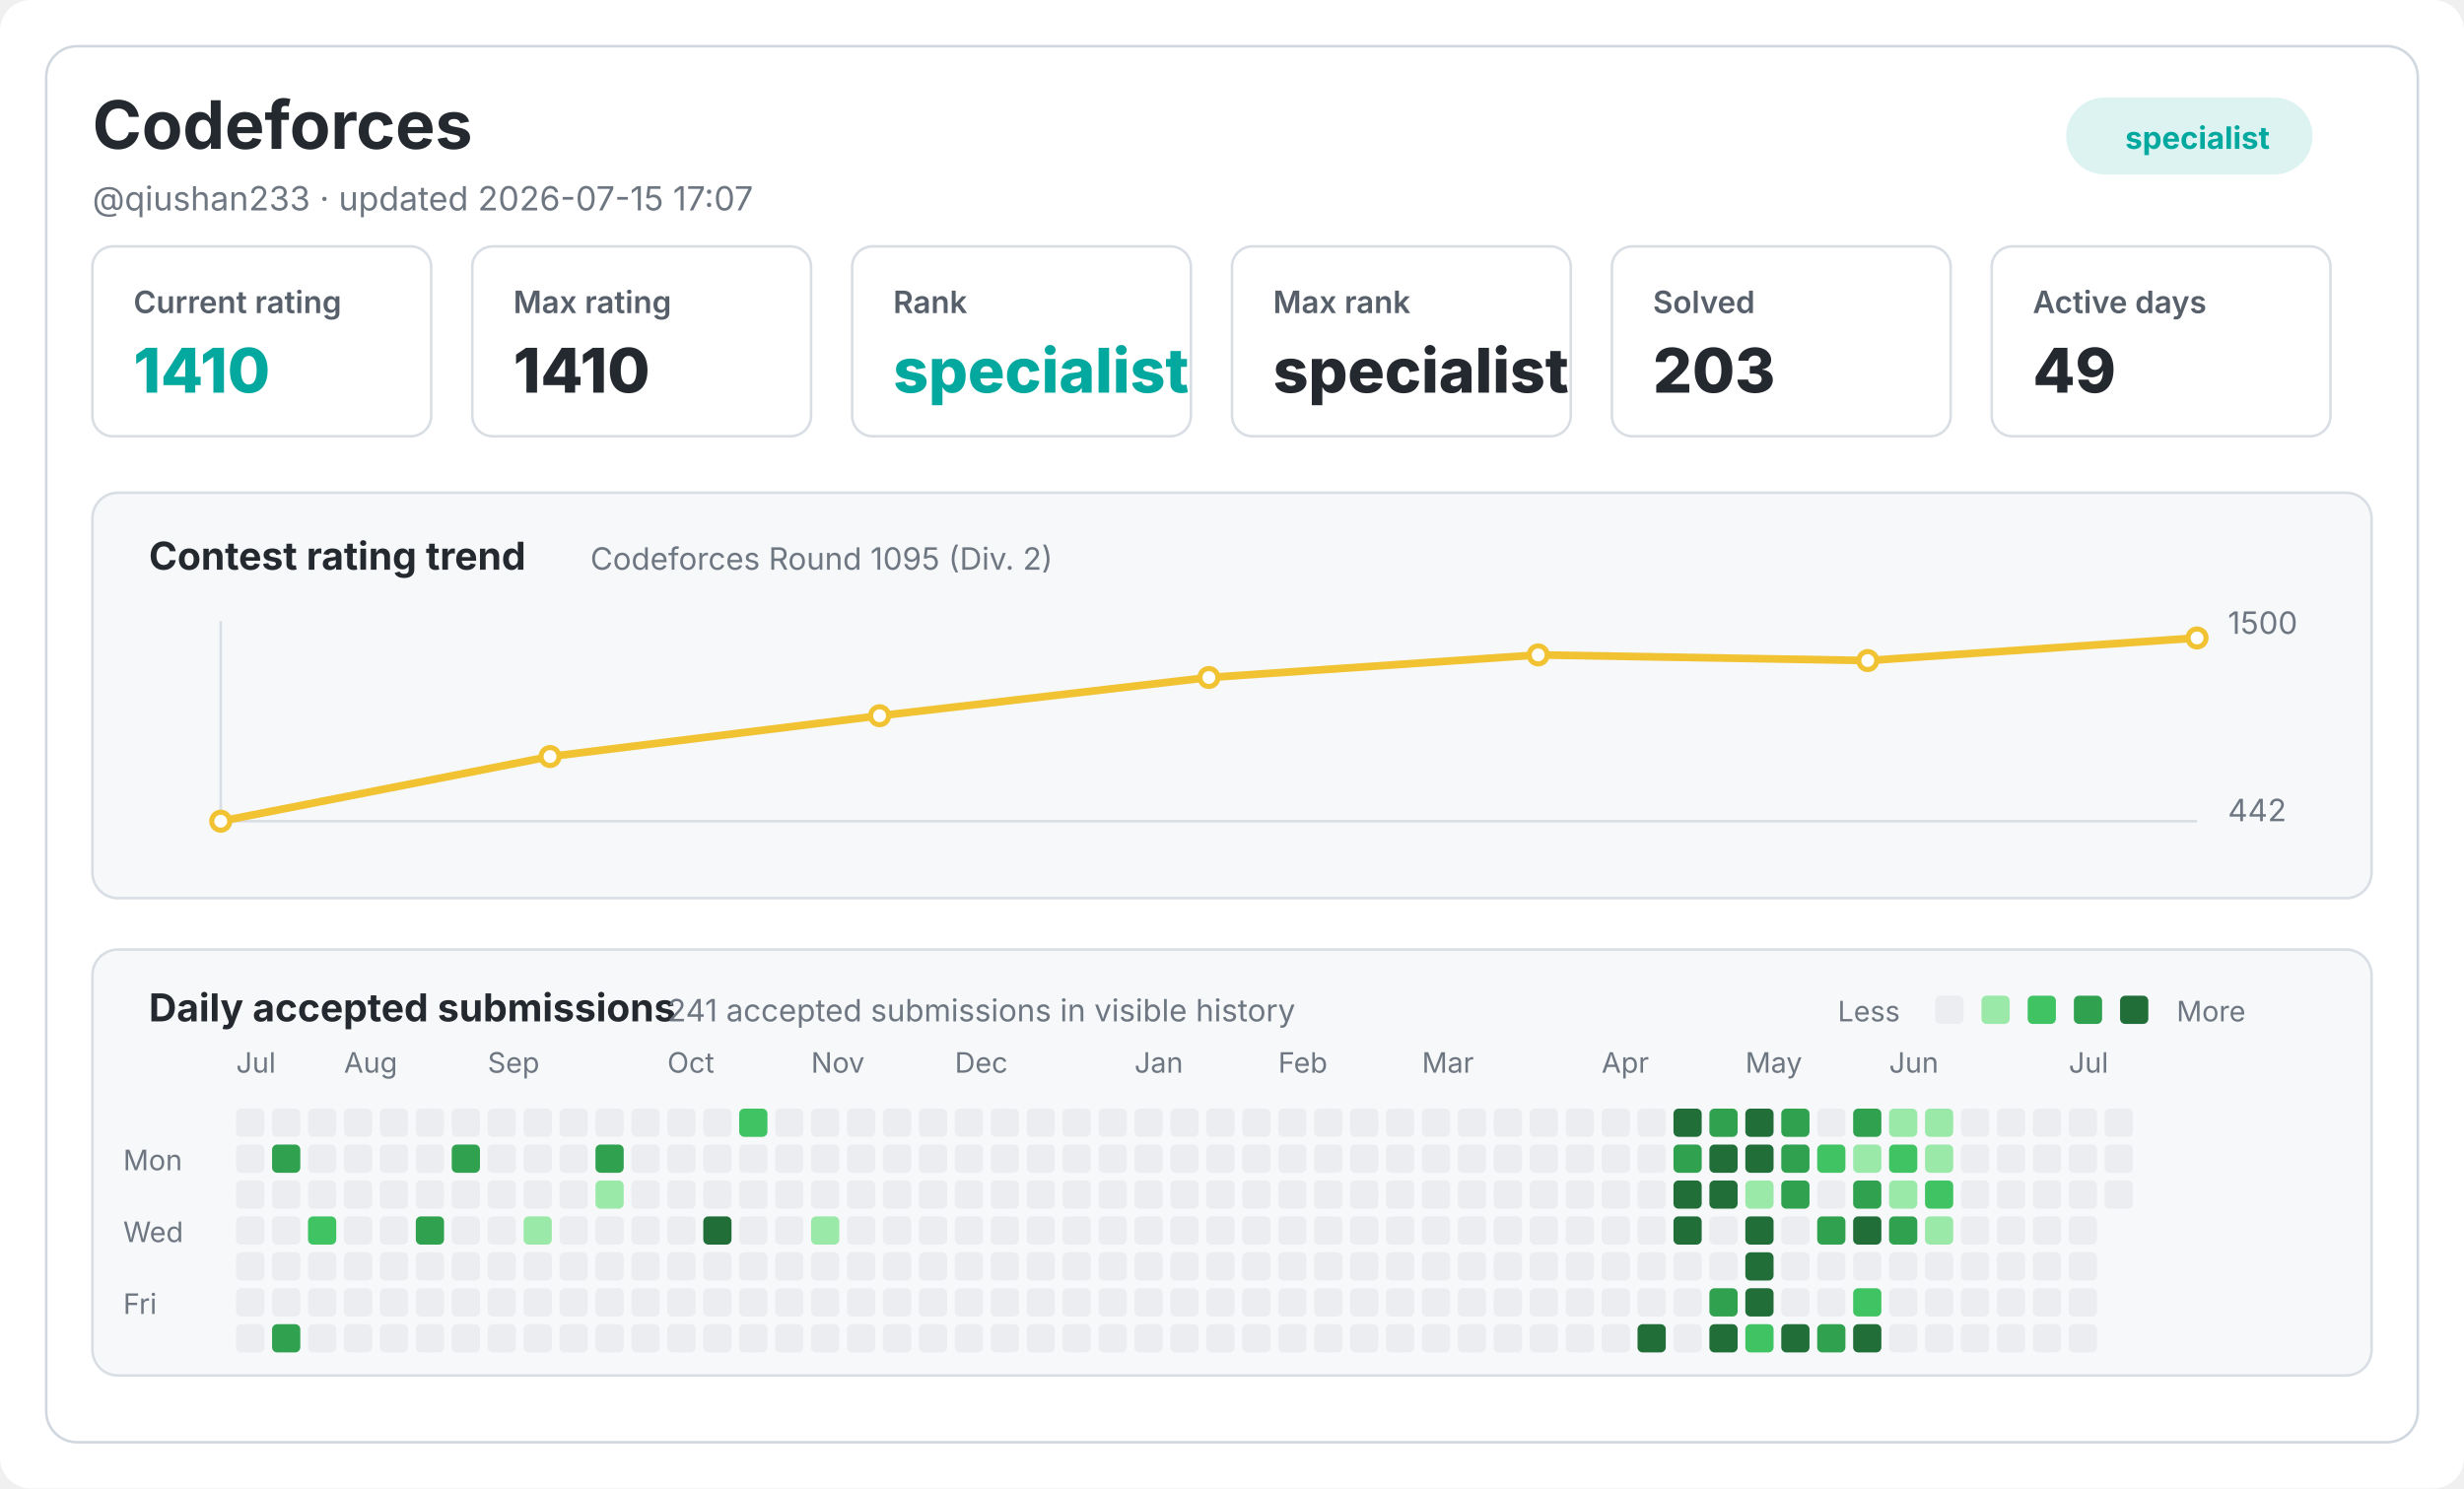
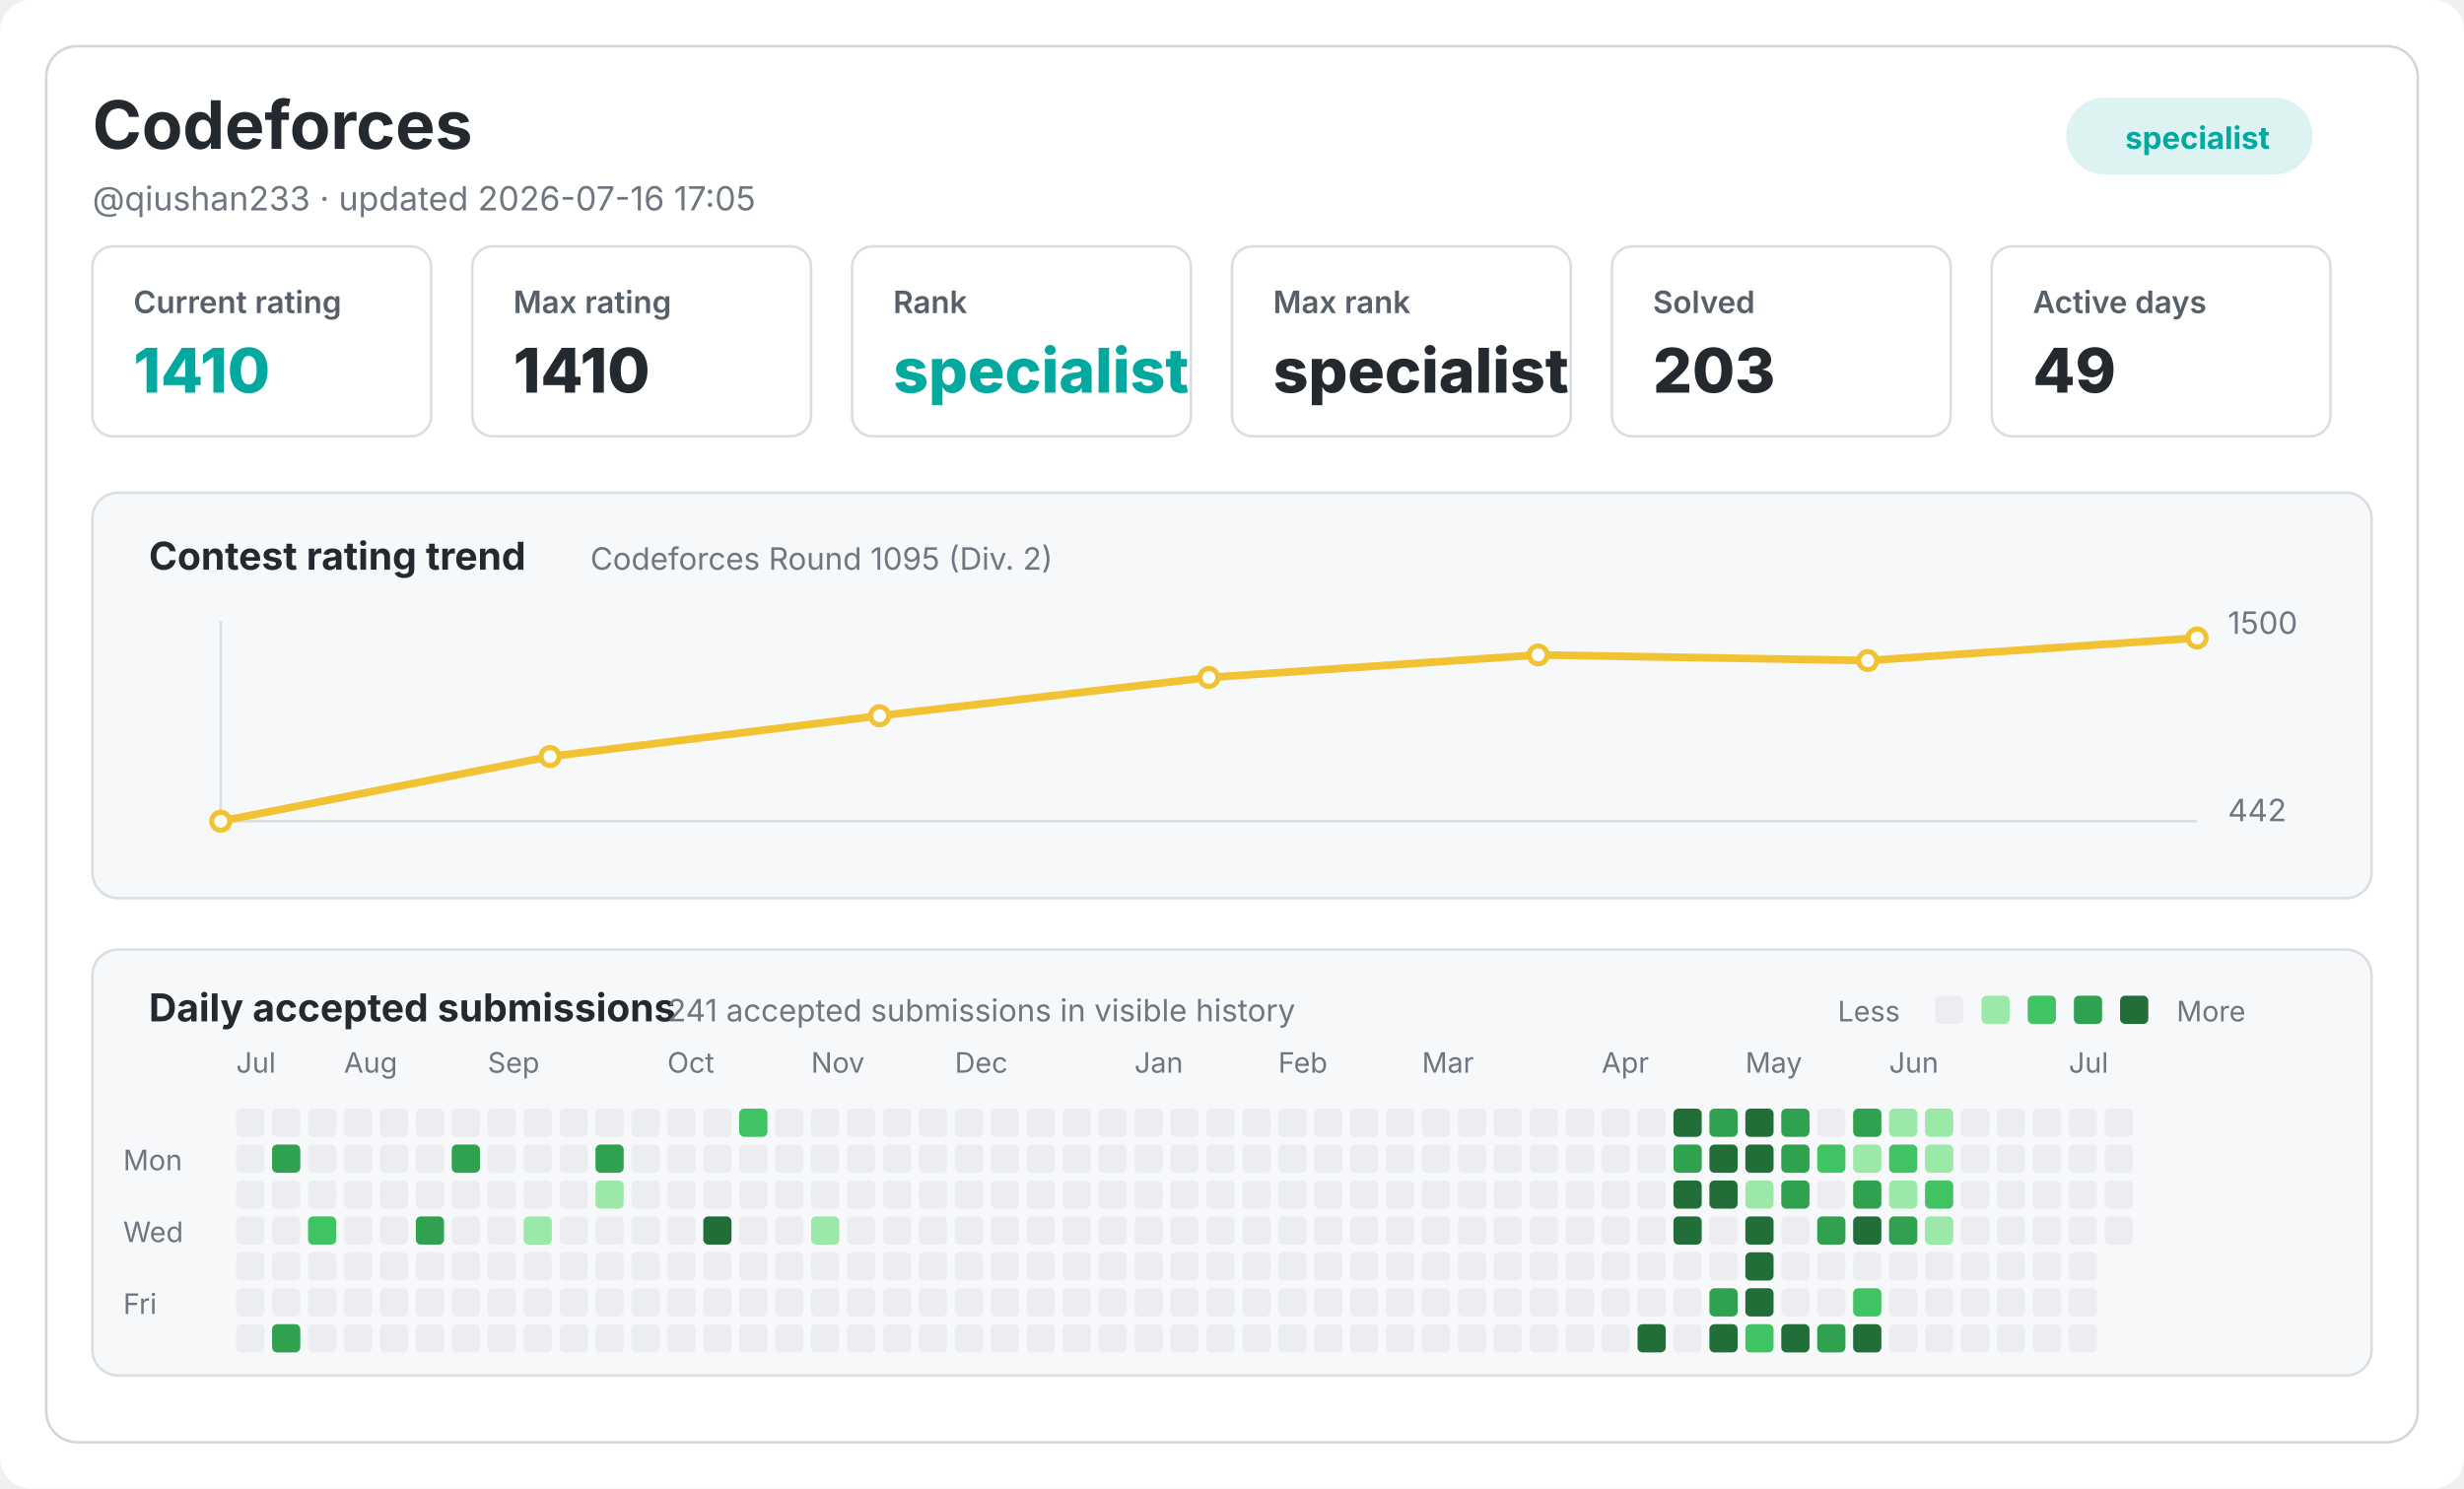
<svg xmlns="http://www.w3.org/2000/svg" width="960" height="580" viewBox="0 0 960 580" role="img" aria-label="Codeforces statistics for qiushan233">
  <style>
  .bg { fill: #ffffff; }
  .shell { fill: #ffffff; stroke: #d0d7de; }
  .soft { fill: #f6f8fa; stroke: #d8dee4; }
  .metric-card { fill: #ffffff; stroke: #d8dee4; }
  .title { font: 700 26px -apple-system,BlinkMacSystemFont,"Segoe UI",sans-serif; fill: #24292f; }
  .subtitle { font: 13px -apple-system,BlinkMacSystemFont,"Segoe UI",sans-serif; fill: #6e7781; }
  .section-title { font: 700 15px -apple-system,BlinkMacSystemFont,"Segoe UI",sans-serif; fill: #24292f; }
  .metric-label { font: 600 12px -apple-system,BlinkMacSystemFont,"Segoe UI",sans-serif; fill: #57606a; }
  .metric-value { font: 800 24px -apple-system,BlinkMacSystemFont,"Segoe UI",sans-serif; fill: #24292f; }
  .muted { font: 12px -apple-system,BlinkMacSystemFont,"Segoe UI",sans-serif; fill: #6e7781; }
  .small { font-size: 11px; }
  .rank { fill: #03a89e; }
  .grid { stroke: #d8dee4; stroke-width: 1; }
  .badge-bg { fill: #03a89e; opacity: 0.14; }
  .badge-text { font: 700 12px -apple-system,BlinkMacSystemFont,"Segoe UI",sans-serif; fill: #03a89e; }
  .heat-cell { cursor: default; transition: stroke 0.12s ease, stroke-width 0.12s ease; }
  .heat-cell:hover { stroke: #0969da; stroke-width: 1.5; }
</style>
  <rect class="bg" width="960" height="580" rx="12" />
  <rect class="shell" x="18" y="18" width="924" height="544" rx="12" />
  <text x="36" y="58" class="title">Codeforces</text>
-   <text x="36" y="82" class="subtitle">@qiushan233 · updated 2026-07-15 17:07</text>
+   <text x="36" y="82" class="subtitle">@qiushan233 · updated 2026-07-16 17:05</text>
  <rect x="805" y="38" width="96" height="30" rx="15" class="badge-bg" />
  <text x="828" y="58" class="badge-text">specialist</text>
  <rect x="36" y="96" width="132" height="74" rx="8" class="metric-card" />
  <text x="52" y="122" class="metric-label">Current rating</text>
  <text x="52" y="153" class="metric-value rank">1410</text>
  <rect x="184" y="96" width="132" height="74" rx="8" class="metric-card" />
  <text x="200" y="122" class="metric-label">Max rating</text>
  <text x="200" y="153" class="metric-value">1410</text>
  <rect x="332" y="96" width="132" height="74" rx="8" class="metric-card" />
  <text x="348" y="122" class="metric-label">Rank</text>
  <text x="348" y="153" class="metric-value rank">specialist</text>
  <rect x="480" y="96" width="132" height="74" rx="8" class="metric-card" />
  <text x="496" y="122" class="metric-label">Max rank</text>
  <text x="496" y="153" class="metric-value">specialist</text>
  <rect x="628" y="96" width="132" height="74" rx="8" class="metric-card" />
  <text x="644" y="122" class="metric-label">Solved</text>
  <text x="644" y="153" class="metric-value">203</text>
  <rect x="776" y="96" width="132" height="74" rx="8" class="metric-card" />
  <text x="792" y="122" class="metric-label">Active days</text>
  <text x="792" y="153" class="metric-value">49</text>
  <rect class="soft" x="36" y="192" width="888" height="158" rx="10" />
  <text x="58" y="222" class="section-title">Contest rating trend</text>
  <text x="230" y="222" class="muted">Codeforces Round 1095 (Div. 2)</text>
  <line x1="86" y1="320" x2="856" y2="320" class="grid" />
  <line x1="86" y1="242" x2="86" y2="320" class="grid" />
  <text x="868" y="247" class="muted">1500</text>
  <text x="868" y="320" class="muted">442</text>
  <polyline points="86.0,320.0 214.3,294.8 342.7,278.9 471.0,264.0 599.3,255.2 727.7,257.4 856.0,248.6" fill="none" stroke="#f1c232" stroke-width="3" stroke-linecap="round" stroke-linejoin="round" />
  <circle cx="86.0" cy="320.0" r="3.5" fill="#fff" stroke="#f1c232" stroke-width="2" />
  <circle cx="214.3" cy="294.8" r="3.5" fill="#fff" stroke="#f1c232" stroke-width="2" />
  <circle cx="342.7" cy="278.9" r="3.5" fill="#fff" stroke="#f1c232" stroke-width="2" />
  <circle cx="471.0" cy="264.0" r="3.5" fill="#fff" stroke="#f1c232" stroke-width="2" />
  <circle cx="599.3" cy="255.2" r="3.5" fill="#fff" stroke="#f1c232" stroke-width="2" />
  <circle cx="727.7" cy="257.4" r="3.5" fill="#fff" stroke="#f1c232" stroke-width="2" />
  <circle cx="856.0" cy="248.6" r="3.5" fill="#fff" stroke="#f1c232" stroke-width="2" />
  <rect class="soft" x="36" y="370" width="888" height="166" rx="10" />
  <text x="58" y="398" class="section-title">Daily accepted submissions</text>
  <text x="260" y="398" class="muted">241 accepted submissions in visible history</text>
  <text x="92" y="418" class="muted small">Jul</text>
  <text x="134" y="418" class="muted small">Aug</text>
  <text x="190" y="418" class="muted small">Sep</text>
  <text x="260" y="418" class="muted small">Oct</text>
  <text x="316" y="418" class="muted small">Nov</text>
  <text x="372" y="418" class="muted small">Dec</text>
  <text x="442" y="418" class="muted small">Jan</text>
  <text x="498" y="418" class="muted small">Feb</text>
  <text x="554" y="418" class="muted small">Mar</text>
  <text x="624" y="418" class="muted small">Apr</text>
  <text x="680" y="418" class="muted small">May</text>
  <text x="736" y="418" class="muted small">Jun</text>
  <text x="806" y="418" class="muted small">Jul</text>
  <text x="48" y="456" class="muted small">Mon</text>
  <text x="48" y="484" class="muted small">Wed</text>
  <text x="48" y="512" class="muted small">Fri</text>
  <rect class="heat-cell" x="92" y="432" width="11" height="11" rx="2" fill="#ebedf0" />
  <rect class="heat-cell" x="92" y="446" width="11" height="11" rx="2" fill="#ebedf0" />
  <rect class="heat-cell" x="92" y="460" width="11" height="11" rx="2" fill="#ebedf0" />
  <rect class="heat-cell" x="92" y="474" width="11" height="11" rx="2" fill="#ebedf0" />
  <rect class="heat-cell" x="92" y="488" width="11" height="11" rx="2" fill="#ebedf0" />
  <rect class="heat-cell" x="92" y="502" width="11" height="11" rx="2" fill="#ebedf0" />
  <rect class="heat-cell" x="92" y="516" width="11" height="11" rx="2" fill="#ebedf0" />
  <rect class="heat-cell" x="106" y="432" width="11" height="11" rx="2" fill="#ebedf0" />
  <rect class="heat-cell" x="106" y="446" width="11" height="11" rx="2" fill="#30a14e" />
  <rect class="heat-cell" x="106" y="460" width="11" height="11" rx="2" fill="#ebedf0" />
  <rect class="heat-cell" x="106" y="474" width="11" height="11" rx="2" fill="#ebedf0" />
  <rect class="heat-cell" x="106" y="488" width="11" height="11" rx="2" fill="#ebedf0" />
  <rect class="heat-cell" x="106" y="502" width="11" height="11" rx="2" fill="#ebedf0" />
  <rect class="heat-cell" x="106" y="516" width="11" height="11" rx="2" fill="#30a14e" />
  <rect class="heat-cell" x="120" y="432" width="11" height="11" rx="2" fill="#ebedf0" />
  <rect class="heat-cell" x="120" y="446" width="11" height="11" rx="2" fill="#ebedf0" />
  <rect class="heat-cell" x="120" y="460" width="11" height="11" rx="2" fill="#ebedf0" />
  <rect class="heat-cell" x="120" y="474" width="11" height="11" rx="2" fill="#40c463" />
  <rect class="heat-cell" x="120" y="488" width="11" height="11" rx="2" fill="#ebedf0" />
  <rect class="heat-cell" x="120" y="502" width="11" height="11" rx="2" fill="#ebedf0" />
  <rect class="heat-cell" x="120" y="516" width="11" height="11" rx="2" fill="#ebedf0" />
  <rect class="heat-cell" x="134" y="432" width="11" height="11" rx="2" fill="#ebedf0" />
  <rect class="heat-cell" x="134" y="446" width="11" height="11" rx="2" fill="#ebedf0" />
  <rect class="heat-cell" x="134" y="460" width="11" height="11" rx="2" fill="#ebedf0" />
  <rect class="heat-cell" x="134" y="474" width="11" height="11" rx="2" fill="#ebedf0" />
  <rect class="heat-cell" x="134" y="488" width="11" height="11" rx="2" fill="#ebedf0" />
  <rect class="heat-cell" x="134" y="502" width="11" height="11" rx="2" fill="#ebedf0" />
  <rect class="heat-cell" x="134" y="516" width="11" height="11" rx="2" fill="#ebedf0" />
  <rect class="heat-cell" x="148" y="432" width="11" height="11" rx="2" fill="#ebedf0" />
  <rect class="heat-cell" x="148" y="446" width="11" height="11" rx="2" fill="#ebedf0" />
  <rect class="heat-cell" x="148" y="460" width="11" height="11" rx="2" fill="#ebedf0" />
  <rect class="heat-cell" x="148" y="474" width="11" height="11" rx="2" fill="#ebedf0" />
  <rect class="heat-cell" x="148" y="488" width="11" height="11" rx="2" fill="#ebedf0" />
  <rect class="heat-cell" x="148" y="502" width="11" height="11" rx="2" fill="#ebedf0" />
  <rect class="heat-cell" x="148" y="516" width="11" height="11" rx="2" fill="#ebedf0" />
  <rect class="heat-cell" x="162" y="432" width="11" height="11" rx="2" fill="#ebedf0" />
  <rect class="heat-cell" x="162" y="446" width="11" height="11" rx="2" fill="#ebedf0" />
  <rect class="heat-cell" x="162" y="460" width="11" height="11" rx="2" fill="#ebedf0" />
  <rect class="heat-cell" x="162" y="474" width="11" height="11" rx="2" fill="#30a14e" />
  <rect class="heat-cell" x="162" y="488" width="11" height="11" rx="2" fill="#ebedf0" />
  <rect class="heat-cell" x="162" y="502" width="11" height="11" rx="2" fill="#ebedf0" />
  <rect class="heat-cell" x="162" y="516" width="11" height="11" rx="2" fill="#ebedf0" />
  <rect class="heat-cell" x="176" y="432" width="11" height="11" rx="2" fill="#ebedf0" />
  <rect class="heat-cell" x="176" y="446" width="11" height="11" rx="2" fill="#30a14e" />
  <rect class="heat-cell" x="176" y="460" width="11" height="11" rx="2" fill="#ebedf0" />
  <rect class="heat-cell" x="176" y="474" width="11" height="11" rx="2" fill="#ebedf0" />
  <rect class="heat-cell" x="176" y="488" width="11" height="11" rx="2" fill="#ebedf0" />
  <rect class="heat-cell" x="176" y="502" width="11" height="11" rx="2" fill="#ebedf0" />
  <rect class="heat-cell" x="176" y="516" width="11" height="11" rx="2" fill="#ebedf0" />
  <rect class="heat-cell" x="190" y="432" width="11" height="11" rx="2" fill="#ebedf0" />
  <rect class="heat-cell" x="190" y="446" width="11" height="11" rx="2" fill="#ebedf0" />
  <rect class="heat-cell" x="190" y="460" width="11" height="11" rx="2" fill="#ebedf0" />
  <rect class="heat-cell" x="190" y="474" width="11" height="11" rx="2" fill="#ebedf0" />
  <rect class="heat-cell" x="190" y="488" width="11" height="11" rx="2" fill="#ebedf0" />
  <rect class="heat-cell" x="190" y="502" width="11" height="11" rx="2" fill="#ebedf0" />
  <rect class="heat-cell" x="190" y="516" width="11" height="11" rx="2" fill="#ebedf0" />
  <rect class="heat-cell" x="204" y="432" width="11" height="11" rx="2" fill="#ebedf0" />
  <rect class="heat-cell" x="204" y="446" width="11" height="11" rx="2" fill="#ebedf0" />
  <rect class="heat-cell" x="204" y="460" width="11" height="11" rx="2" fill="#ebedf0" />
  <rect class="heat-cell" x="204" y="474" width="11" height="11" rx="2" fill="#9be9a8" />
  <rect class="heat-cell" x="204" y="488" width="11" height="11" rx="2" fill="#ebedf0" />
  <rect class="heat-cell" x="204" y="502" width="11" height="11" rx="2" fill="#ebedf0" />
  <rect class="heat-cell" x="204" y="516" width="11" height="11" rx="2" fill="#ebedf0" />
  <rect class="heat-cell" x="218" y="432" width="11" height="11" rx="2" fill="#ebedf0" />
  <rect class="heat-cell" x="218" y="446" width="11" height="11" rx="2" fill="#ebedf0" />
  <rect class="heat-cell" x="218" y="460" width="11" height="11" rx="2" fill="#ebedf0" />
  <rect class="heat-cell" x="218" y="474" width="11" height="11" rx="2" fill="#ebedf0" />
  <rect class="heat-cell" x="218" y="488" width="11" height="11" rx="2" fill="#ebedf0" />
  <rect class="heat-cell" x="218" y="502" width="11" height="11" rx="2" fill="#ebedf0" />
  <rect class="heat-cell" x="218" y="516" width="11" height="11" rx="2" fill="#ebedf0" />
  <rect class="heat-cell" x="232" y="432" width="11" height="11" rx="2" fill="#ebedf0" />
  <rect class="heat-cell" x="232" y="446" width="11" height="11" rx="2" fill="#30a14e" />
  <rect class="heat-cell" x="232" y="460" width="11" height="11" rx="2" fill="#9be9a8" />
  <rect class="heat-cell" x="232" y="474" width="11" height="11" rx="2" fill="#ebedf0" />
  <rect class="heat-cell" x="232" y="488" width="11" height="11" rx="2" fill="#ebedf0" />
  <rect class="heat-cell" x="232" y="502" width="11" height="11" rx="2" fill="#ebedf0" />
  <rect class="heat-cell" x="232" y="516" width="11" height="11" rx="2" fill="#ebedf0" />
  <rect class="heat-cell" x="246" y="432" width="11" height="11" rx="2" fill="#ebedf0" />
  <rect class="heat-cell" x="246" y="446" width="11" height="11" rx="2" fill="#ebedf0" />
  <rect class="heat-cell" x="246" y="460" width="11" height="11" rx="2" fill="#ebedf0" />
  <rect class="heat-cell" x="246" y="474" width="11" height="11" rx="2" fill="#ebedf0" />
  <rect class="heat-cell" x="246" y="488" width="11" height="11" rx="2" fill="#ebedf0" />
  <rect class="heat-cell" x="246" y="502" width="11" height="11" rx="2" fill="#ebedf0" />
  <rect class="heat-cell" x="246" y="516" width="11" height="11" rx="2" fill="#ebedf0" />
  <rect class="heat-cell" x="260" y="432" width="11" height="11" rx="2" fill="#ebedf0" />
  <rect class="heat-cell" x="260" y="446" width="11" height="11" rx="2" fill="#ebedf0" />
  <rect class="heat-cell" x="260" y="460" width="11" height="11" rx="2" fill="#ebedf0" />
  <rect class="heat-cell" x="260" y="474" width="11" height="11" rx="2" fill="#ebedf0" />
  <rect class="heat-cell" x="260" y="488" width="11" height="11" rx="2" fill="#ebedf0" />
  <rect class="heat-cell" x="260" y="502" width="11" height="11" rx="2" fill="#ebedf0" />
  <rect class="heat-cell" x="260" y="516" width="11" height="11" rx="2" fill="#ebedf0" />
  <rect class="heat-cell" x="274" y="432" width="11" height="11" rx="2" fill="#ebedf0" />
  <rect class="heat-cell" x="274" y="446" width="11" height="11" rx="2" fill="#ebedf0" />
  <rect class="heat-cell" x="274" y="460" width="11" height="11" rx="2" fill="#ebedf0" />
  <rect class="heat-cell" x="274" y="474" width="11" height="11" rx="2" fill="#216e39" />
  <rect class="heat-cell" x="274" y="488" width="11" height="11" rx="2" fill="#ebedf0" />
  <rect class="heat-cell" x="274" y="502" width="11" height="11" rx="2" fill="#ebedf0" />
  <rect class="heat-cell" x="274" y="516" width="11" height="11" rx="2" fill="#ebedf0" />
  <rect class="heat-cell" x="288" y="432" width="11" height="11" rx="2" fill="#40c463" />
  <rect class="heat-cell" x="288" y="446" width="11" height="11" rx="2" fill="#ebedf0" />
  <rect class="heat-cell" x="288" y="460" width="11" height="11" rx="2" fill="#ebedf0" />
  <rect class="heat-cell" x="288" y="474" width="11" height="11" rx="2" fill="#ebedf0" />
  <rect class="heat-cell" x="288" y="488" width="11" height="11" rx="2" fill="#ebedf0" />
  <rect class="heat-cell" x="288" y="502" width="11" height="11" rx="2" fill="#ebedf0" />
  <rect class="heat-cell" x="288" y="516" width="11" height="11" rx="2" fill="#ebedf0" />
  <rect class="heat-cell" x="302" y="432" width="11" height="11" rx="2" fill="#ebedf0" />
  <rect class="heat-cell" x="302" y="446" width="11" height="11" rx="2" fill="#ebedf0" />
  <rect class="heat-cell" x="302" y="460" width="11" height="11" rx="2" fill="#ebedf0" />
  <rect class="heat-cell" x="302" y="474" width="11" height="11" rx="2" fill="#ebedf0" />
  <rect class="heat-cell" x="302" y="488" width="11" height="11" rx="2" fill="#ebedf0" />
  <rect class="heat-cell" x="302" y="502" width="11" height="11" rx="2" fill="#ebedf0" />
  <rect class="heat-cell" x="302" y="516" width="11" height="11" rx="2" fill="#ebedf0" />
  <rect class="heat-cell" x="316" y="432" width="11" height="11" rx="2" fill="#ebedf0" />
  <rect class="heat-cell" x="316" y="446" width="11" height="11" rx="2" fill="#ebedf0" />
  <rect class="heat-cell" x="316" y="460" width="11" height="11" rx="2" fill="#ebedf0" />
  <rect class="heat-cell" x="316" y="474" width="11" height="11" rx="2" fill="#9be9a8" />
  <rect class="heat-cell" x="316" y="488" width="11" height="11" rx="2" fill="#ebedf0" />
  <rect class="heat-cell" x="316" y="502" width="11" height="11" rx="2" fill="#ebedf0" />
  <rect class="heat-cell" x="316" y="516" width="11" height="11" rx="2" fill="#ebedf0" />
  <rect class="heat-cell" x="330" y="432" width="11" height="11" rx="2" fill="#ebedf0" />
  <rect class="heat-cell" x="330" y="446" width="11" height="11" rx="2" fill="#ebedf0" />
  <rect class="heat-cell" x="330" y="460" width="11" height="11" rx="2" fill="#ebedf0" />
  <rect class="heat-cell" x="330" y="474" width="11" height="11" rx="2" fill="#ebedf0" />
  <rect class="heat-cell" x="330" y="488" width="11" height="11" rx="2" fill="#ebedf0" />
  <rect class="heat-cell" x="330" y="502" width="11" height="11" rx="2" fill="#ebedf0" />
  <rect class="heat-cell" x="330" y="516" width="11" height="11" rx="2" fill="#ebedf0" />
  <rect class="heat-cell" x="344" y="432" width="11" height="11" rx="2" fill="#ebedf0" />
  <rect class="heat-cell" x="344" y="446" width="11" height="11" rx="2" fill="#ebedf0" />
  <rect class="heat-cell" x="344" y="460" width="11" height="11" rx="2" fill="#ebedf0" />
  <rect class="heat-cell" x="344" y="474" width="11" height="11" rx="2" fill="#ebedf0" />
  <rect class="heat-cell" x="344" y="488" width="11" height="11" rx="2" fill="#ebedf0" />
  <rect class="heat-cell" x="344" y="502" width="11" height="11" rx="2" fill="#ebedf0" />
  <rect class="heat-cell" x="344" y="516" width="11" height="11" rx="2" fill="#ebedf0" />
  <rect class="heat-cell" x="358" y="432" width="11" height="11" rx="2" fill="#ebedf0" />
  <rect class="heat-cell" x="358" y="446" width="11" height="11" rx="2" fill="#ebedf0" />
  <rect class="heat-cell" x="358" y="460" width="11" height="11" rx="2" fill="#ebedf0" />
  <rect class="heat-cell" x="358" y="474" width="11" height="11" rx="2" fill="#ebedf0" />
  <rect class="heat-cell" x="358" y="488" width="11" height="11" rx="2" fill="#ebedf0" />
  <rect class="heat-cell" x="358" y="502" width="11" height="11" rx="2" fill="#ebedf0" />
  <rect class="heat-cell" x="358" y="516" width="11" height="11" rx="2" fill="#ebedf0" />
  <rect class="heat-cell" x="372" y="432" width="11" height="11" rx="2" fill="#ebedf0" />
  <rect class="heat-cell" x="372" y="446" width="11" height="11" rx="2" fill="#ebedf0" />
  <rect class="heat-cell" x="372" y="460" width="11" height="11" rx="2" fill="#ebedf0" />
  <rect class="heat-cell" x="372" y="474" width="11" height="11" rx="2" fill="#ebedf0" />
  <rect class="heat-cell" x="372" y="488" width="11" height="11" rx="2" fill="#ebedf0" />
  <rect class="heat-cell" x="372" y="502" width="11" height="11" rx="2" fill="#ebedf0" />
  <rect class="heat-cell" x="372" y="516" width="11" height="11" rx="2" fill="#ebedf0" />
  <rect class="heat-cell" x="386" y="432" width="11" height="11" rx="2" fill="#ebedf0" />
  <rect class="heat-cell" x="386" y="446" width="11" height="11" rx="2" fill="#ebedf0" />
  <rect class="heat-cell" x="386" y="460" width="11" height="11" rx="2" fill="#ebedf0" />
  <rect class="heat-cell" x="386" y="474" width="11" height="11" rx="2" fill="#ebedf0" />
  <rect class="heat-cell" x="386" y="488" width="11" height="11" rx="2" fill="#ebedf0" />
  <rect class="heat-cell" x="386" y="502" width="11" height="11" rx="2" fill="#ebedf0" />
  <rect class="heat-cell" x="386" y="516" width="11" height="11" rx="2" fill="#ebedf0" />
  <rect class="heat-cell" x="400" y="432" width="11" height="11" rx="2" fill="#ebedf0" />
  <rect class="heat-cell" x="400" y="446" width="11" height="11" rx="2" fill="#ebedf0" />
  <rect class="heat-cell" x="400" y="460" width="11" height="11" rx="2" fill="#ebedf0" />
  <rect class="heat-cell" x="400" y="474" width="11" height="11" rx="2" fill="#ebedf0" />
  <rect class="heat-cell" x="400" y="488" width="11" height="11" rx="2" fill="#ebedf0" />
  <rect class="heat-cell" x="400" y="502" width="11" height="11" rx="2" fill="#ebedf0" />
  <rect class="heat-cell" x="400" y="516" width="11" height="11" rx="2" fill="#ebedf0" />
  <rect class="heat-cell" x="414" y="432" width="11" height="11" rx="2" fill="#ebedf0" />
  <rect class="heat-cell" x="414" y="446" width="11" height="11" rx="2" fill="#ebedf0" />
  <rect class="heat-cell" x="414" y="460" width="11" height="11" rx="2" fill="#ebedf0" />
  <rect class="heat-cell" x="414" y="474" width="11" height="11" rx="2" fill="#ebedf0" />
  <rect class="heat-cell" x="414" y="488" width="11" height="11" rx="2" fill="#ebedf0" />
  <rect class="heat-cell" x="414" y="502" width="11" height="11" rx="2" fill="#ebedf0" />
  <rect class="heat-cell" x="414" y="516" width="11" height="11" rx="2" fill="#ebedf0" />
  <rect class="heat-cell" x="428" y="432" width="11" height="11" rx="2" fill="#ebedf0" />
  <rect class="heat-cell" x="428" y="446" width="11" height="11" rx="2" fill="#ebedf0" />
  <rect class="heat-cell" x="428" y="460" width="11" height="11" rx="2" fill="#ebedf0" />
  <rect class="heat-cell" x="428" y="474" width="11" height="11" rx="2" fill="#ebedf0" />
  <rect class="heat-cell" x="428" y="488" width="11" height="11" rx="2" fill="#ebedf0" />
  <rect class="heat-cell" x="428" y="502" width="11" height="11" rx="2" fill="#ebedf0" />
  <rect class="heat-cell" x="428" y="516" width="11" height="11" rx="2" fill="#ebedf0" />
  <rect class="heat-cell" x="442" y="432" width="11" height="11" rx="2" fill="#ebedf0" />
  <rect class="heat-cell" x="442" y="446" width="11" height="11" rx="2" fill="#ebedf0" />
  <rect class="heat-cell" x="442" y="460" width="11" height="11" rx="2" fill="#ebedf0" />
  <rect class="heat-cell" x="442" y="474" width="11" height="11" rx="2" fill="#ebedf0" />
  <rect class="heat-cell" x="442" y="488" width="11" height="11" rx="2" fill="#ebedf0" />
  <rect class="heat-cell" x="442" y="502" width="11" height="11" rx="2" fill="#ebedf0" />
  <rect class="heat-cell" x="442" y="516" width="11" height="11" rx="2" fill="#ebedf0" />
  <rect class="heat-cell" x="456" y="432" width="11" height="11" rx="2" fill="#ebedf0" />
  <rect class="heat-cell" x="456" y="446" width="11" height="11" rx="2" fill="#ebedf0" />
  <rect class="heat-cell" x="456" y="460" width="11" height="11" rx="2" fill="#ebedf0" />
  <rect class="heat-cell" x="456" y="474" width="11" height="11" rx="2" fill="#ebedf0" />
  <rect class="heat-cell" x="456" y="488" width="11" height="11" rx="2" fill="#ebedf0" />
  <rect class="heat-cell" x="456" y="502" width="11" height="11" rx="2" fill="#ebedf0" />
  <rect class="heat-cell" x="456" y="516" width="11" height="11" rx="2" fill="#ebedf0" />
  <rect class="heat-cell" x="470" y="432" width="11" height="11" rx="2" fill="#ebedf0" />
  <rect class="heat-cell" x="470" y="446" width="11" height="11" rx="2" fill="#ebedf0" />
  <rect class="heat-cell" x="470" y="460" width="11" height="11" rx="2" fill="#ebedf0" />
  <rect class="heat-cell" x="470" y="474" width="11" height="11" rx="2" fill="#ebedf0" />
  <rect class="heat-cell" x="470" y="488" width="11" height="11" rx="2" fill="#ebedf0" />
  <rect class="heat-cell" x="470" y="502" width="11" height="11" rx="2" fill="#ebedf0" />
  <rect class="heat-cell" x="470" y="516" width="11" height="11" rx="2" fill="#ebedf0" />
  <rect class="heat-cell" x="484" y="432" width="11" height="11" rx="2" fill="#ebedf0" />
  <rect class="heat-cell" x="484" y="446" width="11" height="11" rx="2" fill="#ebedf0" />
  <rect class="heat-cell" x="484" y="460" width="11" height="11" rx="2" fill="#ebedf0" />
  <rect class="heat-cell" x="484" y="474" width="11" height="11" rx="2" fill="#ebedf0" />
  <rect class="heat-cell" x="484" y="488" width="11" height="11" rx="2" fill="#ebedf0" />
  <rect class="heat-cell" x="484" y="502" width="11" height="11" rx="2" fill="#ebedf0" />
  <rect class="heat-cell" x="484" y="516" width="11" height="11" rx="2" fill="#ebedf0" />
  <rect class="heat-cell" x="498" y="432" width="11" height="11" rx="2" fill="#ebedf0" />
  <rect class="heat-cell" x="498" y="446" width="11" height="11" rx="2" fill="#ebedf0" />
  <rect class="heat-cell" x="498" y="460" width="11" height="11" rx="2" fill="#ebedf0" />
  <rect class="heat-cell" x="498" y="474" width="11" height="11" rx="2" fill="#ebedf0" />
  <rect class="heat-cell" x="498" y="488" width="11" height="11" rx="2" fill="#ebedf0" />
  <rect class="heat-cell" x="498" y="502" width="11" height="11" rx="2" fill="#ebedf0" />
  <rect class="heat-cell" x="498" y="516" width="11" height="11" rx="2" fill="#ebedf0" />
  <rect class="heat-cell" x="512" y="432" width="11" height="11" rx="2" fill="#ebedf0" />
  <rect class="heat-cell" x="512" y="446" width="11" height="11" rx="2" fill="#ebedf0" />
  <rect class="heat-cell" x="512" y="460" width="11" height="11" rx="2" fill="#ebedf0" />
  <rect class="heat-cell" x="512" y="474" width="11" height="11" rx="2" fill="#ebedf0" />
  <rect class="heat-cell" x="512" y="488" width="11" height="11" rx="2" fill="#ebedf0" />
  <rect class="heat-cell" x="512" y="502" width="11" height="11" rx="2" fill="#ebedf0" />
  <rect class="heat-cell" x="512" y="516" width="11" height="11" rx="2" fill="#ebedf0" />
  <rect class="heat-cell" x="526" y="432" width="11" height="11" rx="2" fill="#ebedf0" />
  <rect class="heat-cell" x="526" y="446" width="11" height="11" rx="2" fill="#ebedf0" />
  <rect class="heat-cell" x="526" y="460" width="11" height="11" rx="2" fill="#ebedf0" />
  <rect class="heat-cell" x="526" y="474" width="11" height="11" rx="2" fill="#ebedf0" />
  <rect class="heat-cell" x="526" y="488" width="11" height="11" rx="2" fill="#ebedf0" />
  <rect class="heat-cell" x="526" y="502" width="11" height="11" rx="2" fill="#ebedf0" />
  <rect class="heat-cell" x="526" y="516" width="11" height="11" rx="2" fill="#ebedf0" />
  <rect class="heat-cell" x="540" y="432" width="11" height="11" rx="2" fill="#ebedf0" />
  <rect class="heat-cell" x="540" y="446" width="11" height="11" rx="2" fill="#ebedf0" />
  <rect class="heat-cell" x="540" y="460" width="11" height="11" rx="2" fill="#ebedf0" />
  <rect class="heat-cell" x="540" y="474" width="11" height="11" rx="2" fill="#ebedf0" />
  <rect class="heat-cell" x="540" y="488" width="11" height="11" rx="2" fill="#ebedf0" />
  <rect class="heat-cell" x="540" y="502" width="11" height="11" rx="2" fill="#ebedf0" />
  <rect class="heat-cell" x="540" y="516" width="11" height="11" rx="2" fill="#ebedf0" />
  <rect class="heat-cell" x="554" y="432" width="11" height="11" rx="2" fill="#ebedf0" />
  <rect class="heat-cell" x="554" y="446" width="11" height="11" rx="2" fill="#ebedf0" />
  <rect class="heat-cell" x="554" y="460" width="11" height="11" rx="2" fill="#ebedf0" />
  <rect class="heat-cell" x="554" y="474" width="11" height="11" rx="2" fill="#ebedf0" />
  <rect class="heat-cell" x="554" y="488" width="11" height="11" rx="2" fill="#ebedf0" />
  <rect class="heat-cell" x="554" y="502" width="11" height="11" rx="2" fill="#ebedf0" />
  <rect class="heat-cell" x="554" y="516" width="11" height="11" rx="2" fill="#ebedf0" />
  <rect class="heat-cell" x="568" y="432" width="11" height="11" rx="2" fill="#ebedf0" />
  <rect class="heat-cell" x="568" y="446" width="11" height="11" rx="2" fill="#ebedf0" />
  <rect class="heat-cell" x="568" y="460" width="11" height="11" rx="2" fill="#ebedf0" />
  <rect class="heat-cell" x="568" y="474" width="11" height="11" rx="2" fill="#ebedf0" />
  <rect class="heat-cell" x="568" y="488" width="11" height="11" rx="2" fill="#ebedf0" />
  <rect class="heat-cell" x="568" y="502" width="11" height="11" rx="2" fill="#ebedf0" />
  <rect class="heat-cell" x="568" y="516" width="11" height="11" rx="2" fill="#ebedf0" />
  <rect class="heat-cell" x="582" y="432" width="11" height="11" rx="2" fill="#ebedf0" />
  <rect class="heat-cell" x="582" y="446" width="11" height="11" rx="2" fill="#ebedf0" />
  <rect class="heat-cell" x="582" y="460" width="11" height="11" rx="2" fill="#ebedf0" />
  <rect class="heat-cell" x="582" y="474" width="11" height="11" rx="2" fill="#ebedf0" />
  <rect class="heat-cell" x="582" y="488" width="11" height="11" rx="2" fill="#ebedf0" />
  <rect class="heat-cell" x="582" y="502" width="11" height="11" rx="2" fill="#ebedf0" />
  <rect class="heat-cell" x="582" y="516" width="11" height="11" rx="2" fill="#ebedf0" />
  <rect class="heat-cell" x="596" y="432" width="11" height="11" rx="2" fill="#ebedf0" />
  <rect class="heat-cell" x="596" y="446" width="11" height="11" rx="2" fill="#ebedf0" />
  <rect class="heat-cell" x="596" y="460" width="11" height="11" rx="2" fill="#ebedf0" />
  <rect class="heat-cell" x="596" y="474" width="11" height="11" rx="2" fill="#ebedf0" />
  <rect class="heat-cell" x="596" y="488" width="11" height="11" rx="2" fill="#ebedf0" />
  <rect class="heat-cell" x="596" y="502" width="11" height="11" rx="2" fill="#ebedf0" />
  <rect class="heat-cell" x="596" y="516" width="11" height="11" rx="2" fill="#ebedf0" />
  <rect class="heat-cell" x="610" y="432" width="11" height="11" rx="2" fill="#ebedf0" />
  <rect class="heat-cell" x="610" y="446" width="11" height="11" rx="2" fill="#ebedf0" />
  <rect class="heat-cell" x="610" y="460" width="11" height="11" rx="2" fill="#ebedf0" />
  <rect class="heat-cell" x="610" y="474" width="11" height="11" rx="2" fill="#ebedf0" />
  <rect class="heat-cell" x="610" y="488" width="11" height="11" rx="2" fill="#ebedf0" />
  <rect class="heat-cell" x="610" y="502" width="11" height="11" rx="2" fill="#ebedf0" />
  <rect class="heat-cell" x="610" y="516" width="11" height="11" rx="2" fill="#ebedf0" />
  <rect class="heat-cell" x="624" y="432" width="11" height="11" rx="2" fill="#ebedf0" />
  <rect class="heat-cell" x="624" y="446" width="11" height="11" rx="2" fill="#ebedf0" />
  <rect class="heat-cell" x="624" y="460" width="11" height="11" rx="2" fill="#ebedf0" />
  <rect class="heat-cell" x="624" y="474" width="11" height="11" rx="2" fill="#ebedf0" />
  <rect class="heat-cell" x="624" y="488" width="11" height="11" rx="2" fill="#ebedf0" />
  <rect class="heat-cell" x="624" y="502" width="11" height="11" rx="2" fill="#ebedf0" />
  <rect class="heat-cell" x="624" y="516" width="11" height="11" rx="2" fill="#ebedf0" />
  <rect class="heat-cell" x="638" y="432" width="11" height="11" rx="2" fill="#ebedf0" />
  <rect class="heat-cell" x="638" y="446" width="11" height="11" rx="2" fill="#ebedf0" />
  <rect class="heat-cell" x="638" y="460" width="11" height="11" rx="2" fill="#ebedf0" />
  <rect class="heat-cell" x="638" y="474" width="11" height="11" rx="2" fill="#ebedf0" />
  <rect class="heat-cell" x="638" y="488" width="11" height="11" rx="2" fill="#ebedf0" />
  <rect class="heat-cell" x="638" y="502" width="11" height="11" rx="2" fill="#ebedf0" />
  <rect class="heat-cell" x="638" y="516" width="11" height="11" rx="2" fill="#216e39" />
  <rect class="heat-cell" x="652" y="432" width="11" height="11" rx="2" fill="#216e39" />
  <rect class="heat-cell" x="652" y="446" width="11" height="11" rx="2" fill="#30a14e" />
  <rect class="heat-cell" x="652" y="460" width="11" height="11" rx="2" fill="#216e39" />
  <rect class="heat-cell" x="652" y="474" width="11" height="11" rx="2" fill="#216e39" />
  <rect class="heat-cell" x="652" y="488" width="11" height="11" rx="2" fill="#ebedf0" />
  <rect class="heat-cell" x="652" y="502" width="11" height="11" rx="2" fill="#ebedf0" />
  <rect class="heat-cell" x="652" y="516" width="11" height="11" rx="2" fill="#ebedf0" />
  <rect class="heat-cell" x="666" y="432" width="11" height="11" rx="2" fill="#30a14e" />
  <rect class="heat-cell" x="666" y="446" width="11" height="11" rx="2" fill="#216e39" />
  <rect class="heat-cell" x="666" y="460" width="11" height="11" rx="2" fill="#216e39" />
  <rect class="heat-cell" x="666" y="474" width="11" height="11" rx="2" fill="#ebedf0" />
  <rect class="heat-cell" x="666" y="488" width="11" height="11" rx="2" fill="#ebedf0" />
  <rect class="heat-cell" x="666" y="502" width="11" height="11" rx="2" fill="#30a14e" />
  <rect class="heat-cell" x="666" y="516" width="11" height="11" rx="2" fill="#216e39" />
  <rect class="heat-cell" x="680" y="432" width="11" height="11" rx="2" fill="#216e39" />
  <rect class="heat-cell" x="680" y="446" width="11" height="11" rx="2" fill="#216e39" />
  <rect class="heat-cell" x="680" y="460" width="11" height="11" rx="2" fill="#9be9a8" />
  <rect class="heat-cell" x="680" y="474" width="11" height="11" rx="2" fill="#216e39" />
  <rect class="heat-cell" x="680" y="488" width="11" height="11" rx="2" fill="#216e39" />
  <rect class="heat-cell" x="680" y="502" width="11" height="11" rx="2" fill="#216e39" />
  <rect class="heat-cell" x="680" y="516" width="11" height="11" rx="2" fill="#40c463" />
  <rect class="heat-cell" x="694" y="432" width="11" height="11" rx="2" fill="#30a14e" />
  <rect class="heat-cell" x="694" y="446" width="11" height="11" rx="2" fill="#30a14e" />
  <rect class="heat-cell" x="694" y="460" width="11" height="11" rx="2" fill="#30a14e" />
  <rect class="heat-cell" x="694" y="474" width="11" height="11" rx="2" fill="#ebedf0" />
  <rect class="heat-cell" x="694" y="488" width="11" height="11" rx="2" fill="#ebedf0" />
  <rect class="heat-cell" x="694" y="502" width="11" height="11" rx="2" fill="#ebedf0" />
  <rect class="heat-cell" x="694" y="516" width="11" height="11" rx="2" fill="#216e39" />
  <rect class="heat-cell" x="708" y="432" width="11" height="11" rx="2" fill="#ebedf0" />
  <rect class="heat-cell" x="708" y="446" width="11" height="11" rx="2" fill="#40c463" />
  <rect class="heat-cell" x="708" y="460" width="11" height="11" rx="2" fill="#ebedf0" />
  <rect class="heat-cell" x="708" y="474" width="11" height="11" rx="2" fill="#30a14e" />
  <rect class="heat-cell" x="708" y="488" width="11" height="11" rx="2" fill="#ebedf0" />
  <rect class="heat-cell" x="708" y="502" width="11" height="11" rx="2" fill="#ebedf0" />
  <rect class="heat-cell" x="708" y="516" width="11" height="11" rx="2" fill="#30a14e" />
  <rect class="heat-cell" x="722" y="432" width="11" height="11" rx="2" fill="#30a14e" />
  <rect class="heat-cell" x="722" y="446" width="11" height="11" rx="2" fill="#9be9a8" />
  <rect class="heat-cell" x="722" y="460" width="11" height="11" rx="2" fill="#30a14e" />
  <rect class="heat-cell" x="722" y="474" width="11" height="11" rx="2" fill="#216e39" />
  <rect class="heat-cell" x="722" y="488" width="11" height="11" rx="2" fill="#ebedf0" />
  <rect class="heat-cell" x="722" y="502" width="11" height="11" rx="2" fill="#40c463" />
  <rect class="heat-cell" x="722" y="516" width="11" height="11" rx="2" fill="#216e39" />
  <rect class="heat-cell" x="736" y="432" width="11" height="11" rx="2" fill="#9be9a8" />
  <rect class="heat-cell" x="736" y="446" width="11" height="11" rx="2" fill="#40c463" />
  <rect class="heat-cell" x="736" y="460" width="11" height="11" rx="2" fill="#9be9a8" />
  <rect class="heat-cell" x="736" y="474" width="11" height="11" rx="2" fill="#30a14e" />
  <rect class="heat-cell" x="736" y="488" width="11" height="11" rx="2" fill="#ebedf0" />
  <rect class="heat-cell" x="736" y="502" width="11" height="11" rx="2" fill="#ebedf0" />
  <rect class="heat-cell" x="736" y="516" width="11" height="11" rx="2" fill="#ebedf0" />
  <rect class="heat-cell" x="750" y="432" width="11" height="11" rx="2" fill="#9be9a8" />
  <rect class="heat-cell" x="750" y="446" width="11" height="11" rx="2" fill="#9be9a8" />
  <rect class="heat-cell" x="750" y="460" width="11" height="11" rx="2" fill="#40c463" />
  <rect class="heat-cell" x="750" y="474" width="11" height="11" rx="2" fill="#9be9a8" />
  <rect class="heat-cell" x="750" y="488" width="11" height="11" rx="2" fill="#ebedf0" />
  <rect class="heat-cell" x="750" y="502" width="11" height="11" rx="2" fill="#ebedf0" />
  <rect class="heat-cell" x="750" y="516" width="11" height="11" rx="2" fill="#ebedf0" />
  <rect class="heat-cell" x="764" y="432" width="11" height="11" rx="2" fill="#ebedf0" />
  <rect class="heat-cell" x="764" y="446" width="11" height="11" rx="2" fill="#ebedf0" />
  <rect class="heat-cell" x="764" y="460" width="11" height="11" rx="2" fill="#ebedf0" />
  <rect class="heat-cell" x="764" y="474" width="11" height="11" rx="2" fill="#ebedf0" />
  <rect class="heat-cell" x="764" y="488" width="11" height="11" rx="2" fill="#ebedf0" />
  <rect class="heat-cell" x="764" y="502" width="11" height="11" rx="2" fill="#ebedf0" />
  <rect class="heat-cell" x="764" y="516" width="11" height="11" rx="2" fill="#ebedf0" />
  <rect class="heat-cell" x="778" y="432" width="11" height="11" rx="2" fill="#ebedf0" />
  <rect class="heat-cell" x="778" y="446" width="11" height="11" rx="2" fill="#ebedf0" />
  <rect class="heat-cell" x="778" y="460" width="11" height="11" rx="2" fill="#ebedf0" />
  <rect class="heat-cell" x="778" y="474" width="11" height="11" rx="2" fill="#ebedf0" />
  <rect class="heat-cell" x="778" y="488" width="11" height="11" rx="2" fill="#ebedf0" />
  <rect class="heat-cell" x="778" y="502" width="11" height="11" rx="2" fill="#ebedf0" />
  <rect class="heat-cell" x="778" y="516" width="11" height="11" rx="2" fill="#ebedf0" />
  <rect class="heat-cell" x="792" y="432" width="11" height="11" rx="2" fill="#ebedf0" />
  <rect class="heat-cell" x="792" y="446" width="11" height="11" rx="2" fill="#ebedf0" />
  <rect class="heat-cell" x="792" y="460" width="11" height="11" rx="2" fill="#ebedf0" />
  <rect class="heat-cell" x="792" y="474" width="11" height="11" rx="2" fill="#ebedf0" />
  <rect class="heat-cell" x="792" y="488" width="11" height="11" rx="2" fill="#ebedf0" />
  <rect class="heat-cell" x="792" y="502" width="11" height="11" rx="2" fill="#ebedf0" />
  <rect class="heat-cell" x="792" y="516" width="11" height="11" rx="2" fill="#ebedf0" />
  <rect class="heat-cell" x="806" y="432" width="11" height="11" rx="2" fill="#ebedf0" />
  <rect class="heat-cell" x="806" y="446" width="11" height="11" rx="2" fill="#ebedf0" />
  <rect class="heat-cell" x="806" y="460" width="11" height="11" rx="2" fill="#ebedf0" />
  <rect class="heat-cell" x="806" y="474" width="11" height="11" rx="2" fill="#ebedf0" />
  <rect class="heat-cell" x="806" y="488" width="11" height="11" rx="2" fill="#ebedf0" />
  <rect class="heat-cell" x="806" y="502" width="11" height="11" rx="2" fill="#ebedf0" />
  <rect class="heat-cell" x="806" y="516" width="11" height="11" rx="2" fill="#ebedf0" />
  <rect class="heat-cell" x="820" y="432" width="11" height="11" rx="2" fill="#ebedf0" />
  <rect class="heat-cell" x="820" y="446" width="11" height="11" rx="2" fill="#ebedf0" />
  <rect class="heat-cell" x="820" y="460" width="11" height="11" rx="2" fill="#ebedf0" />
+   <rect class="heat-cell" x="820" y="474" width="11" height="11" rx="2" fill="#ebedf0" />
  <text x="716" y="398" class="muted small">Less</text>
  <rect x="754" y="388" width="11" height="11" rx="2" fill="#ebedf0" />
  <rect x="772" y="388" width="11" height="11" rx="2" fill="#9be9a8" />
  <rect x="790" y="388" width="11" height="11" rx="2" fill="#40c463" />
  <rect x="808" y="388" width="11" height="11" rx="2" fill="#30a14e" />
  <rect x="826" y="388" width="11" height="11" rx="2" fill="#216e39" />
  <text x="848" y="398" class="muted small">More</text>
</svg>
